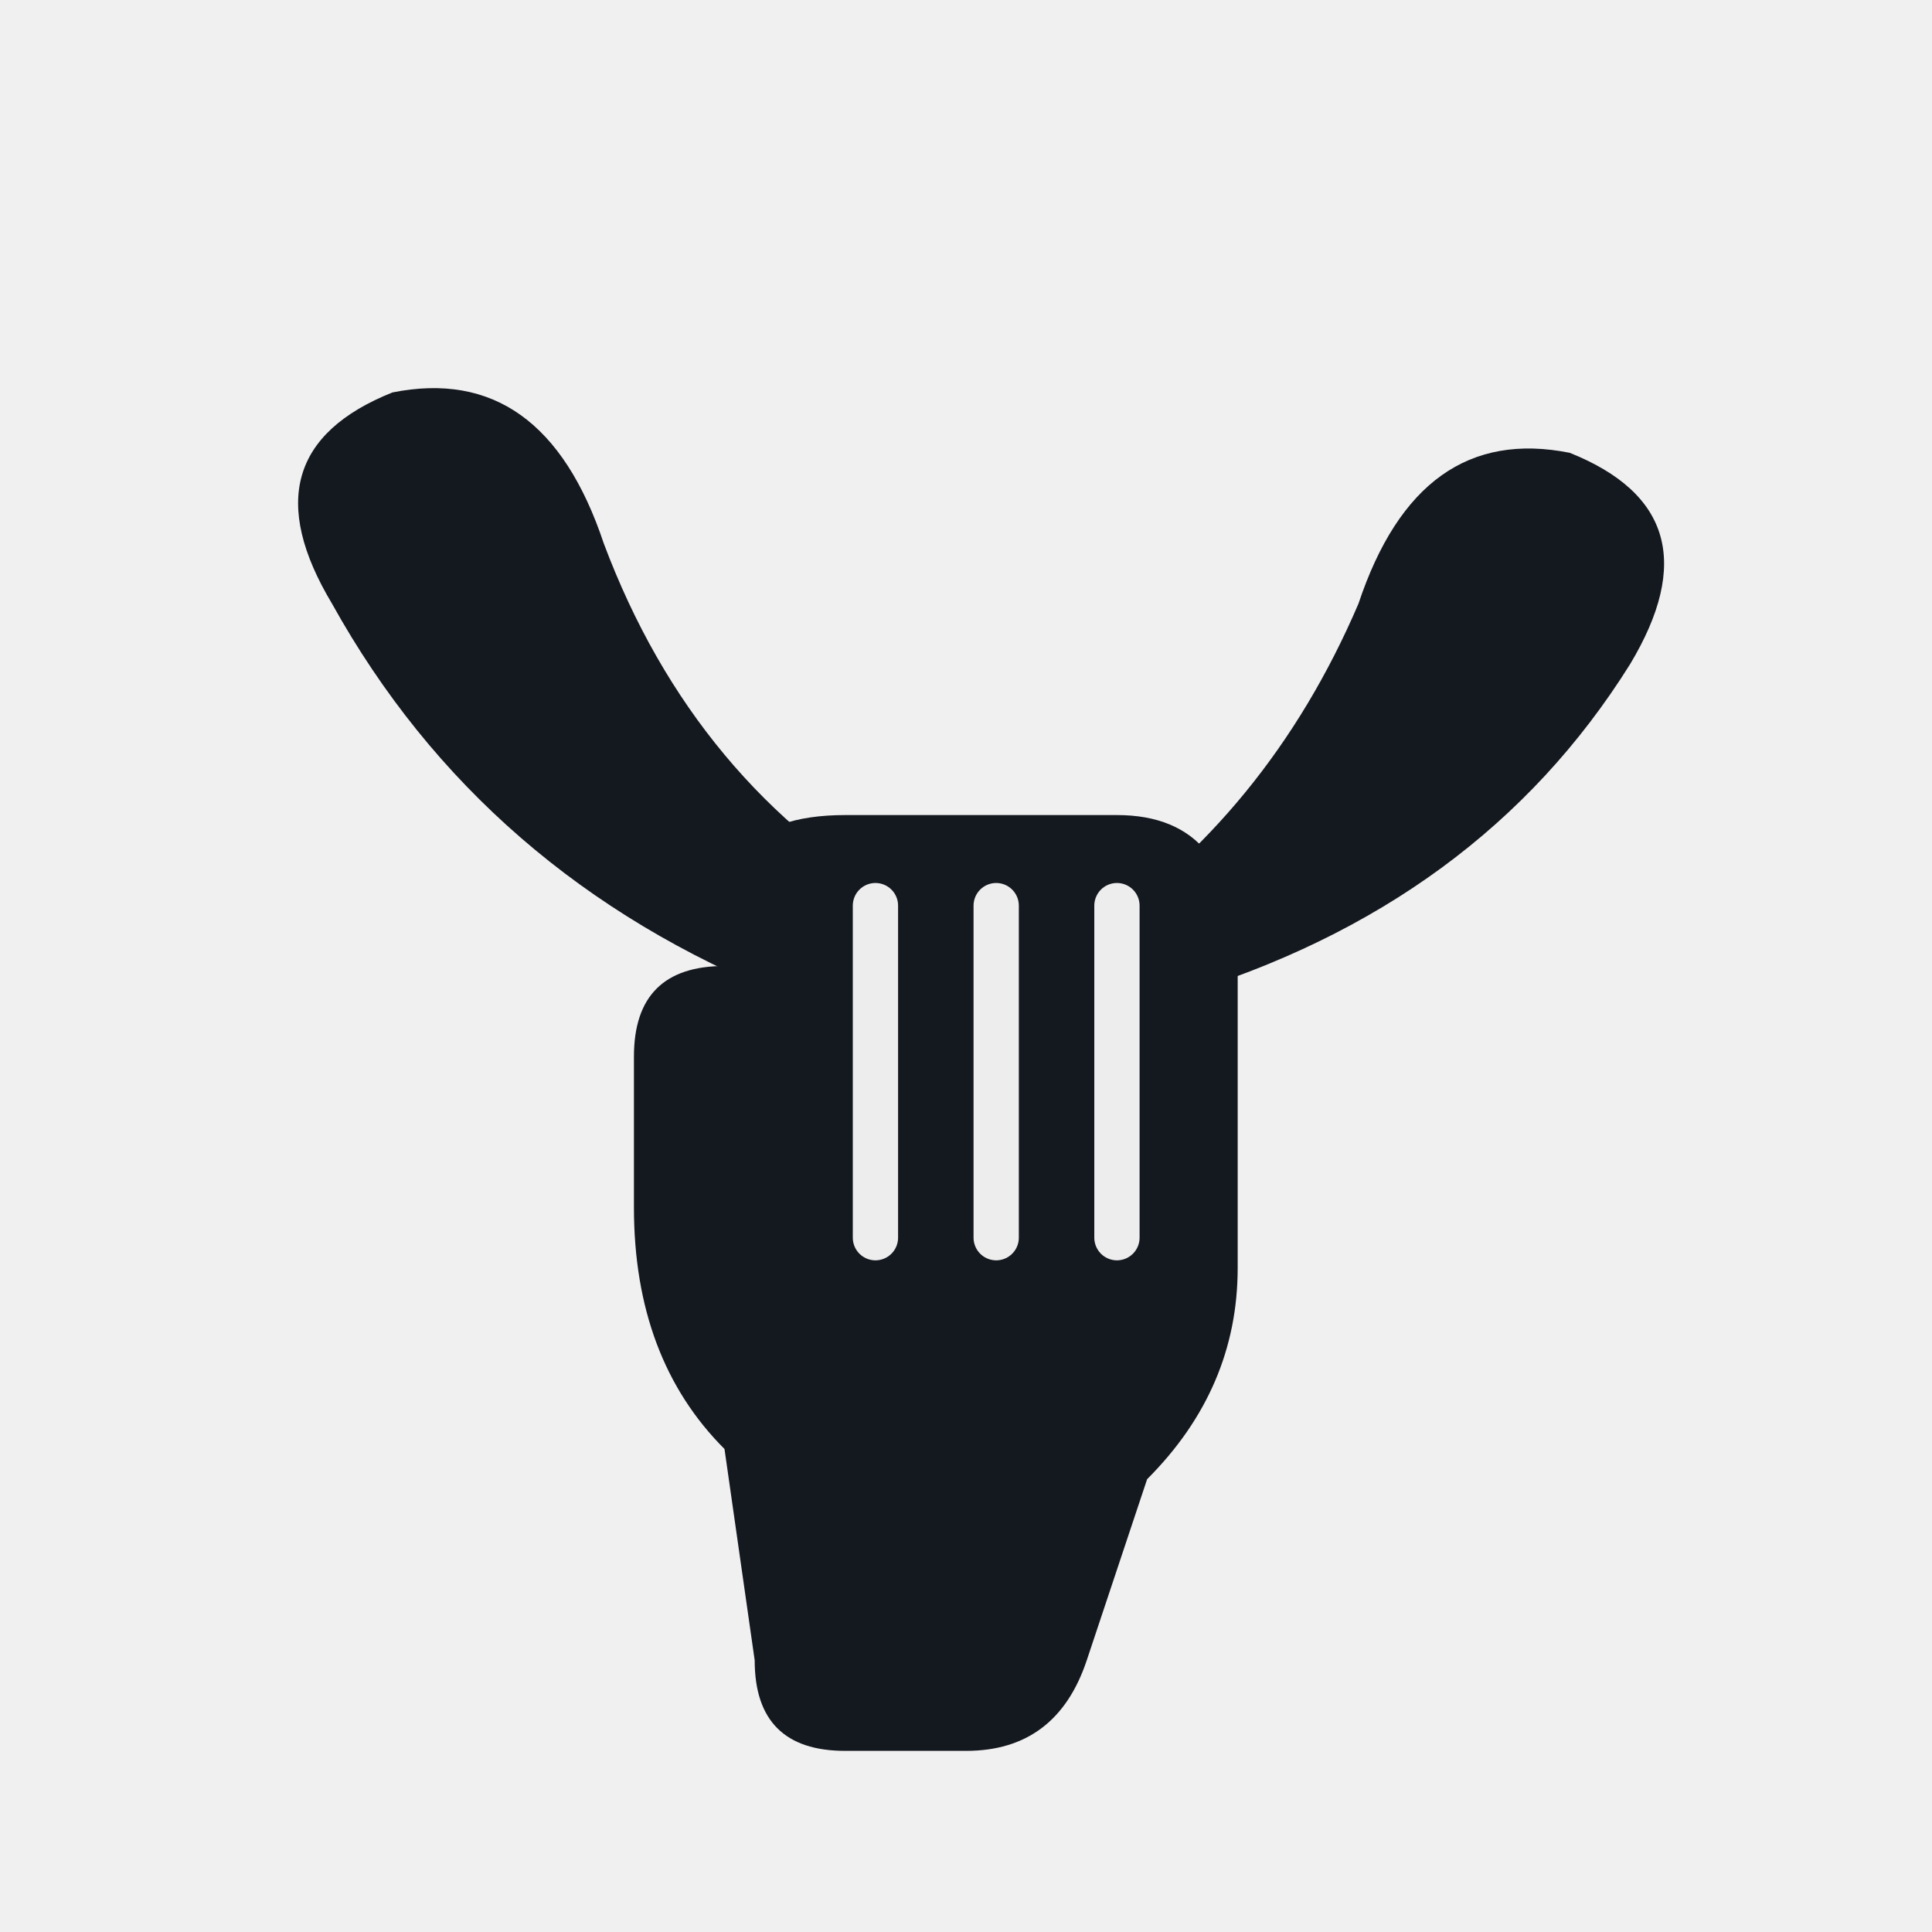
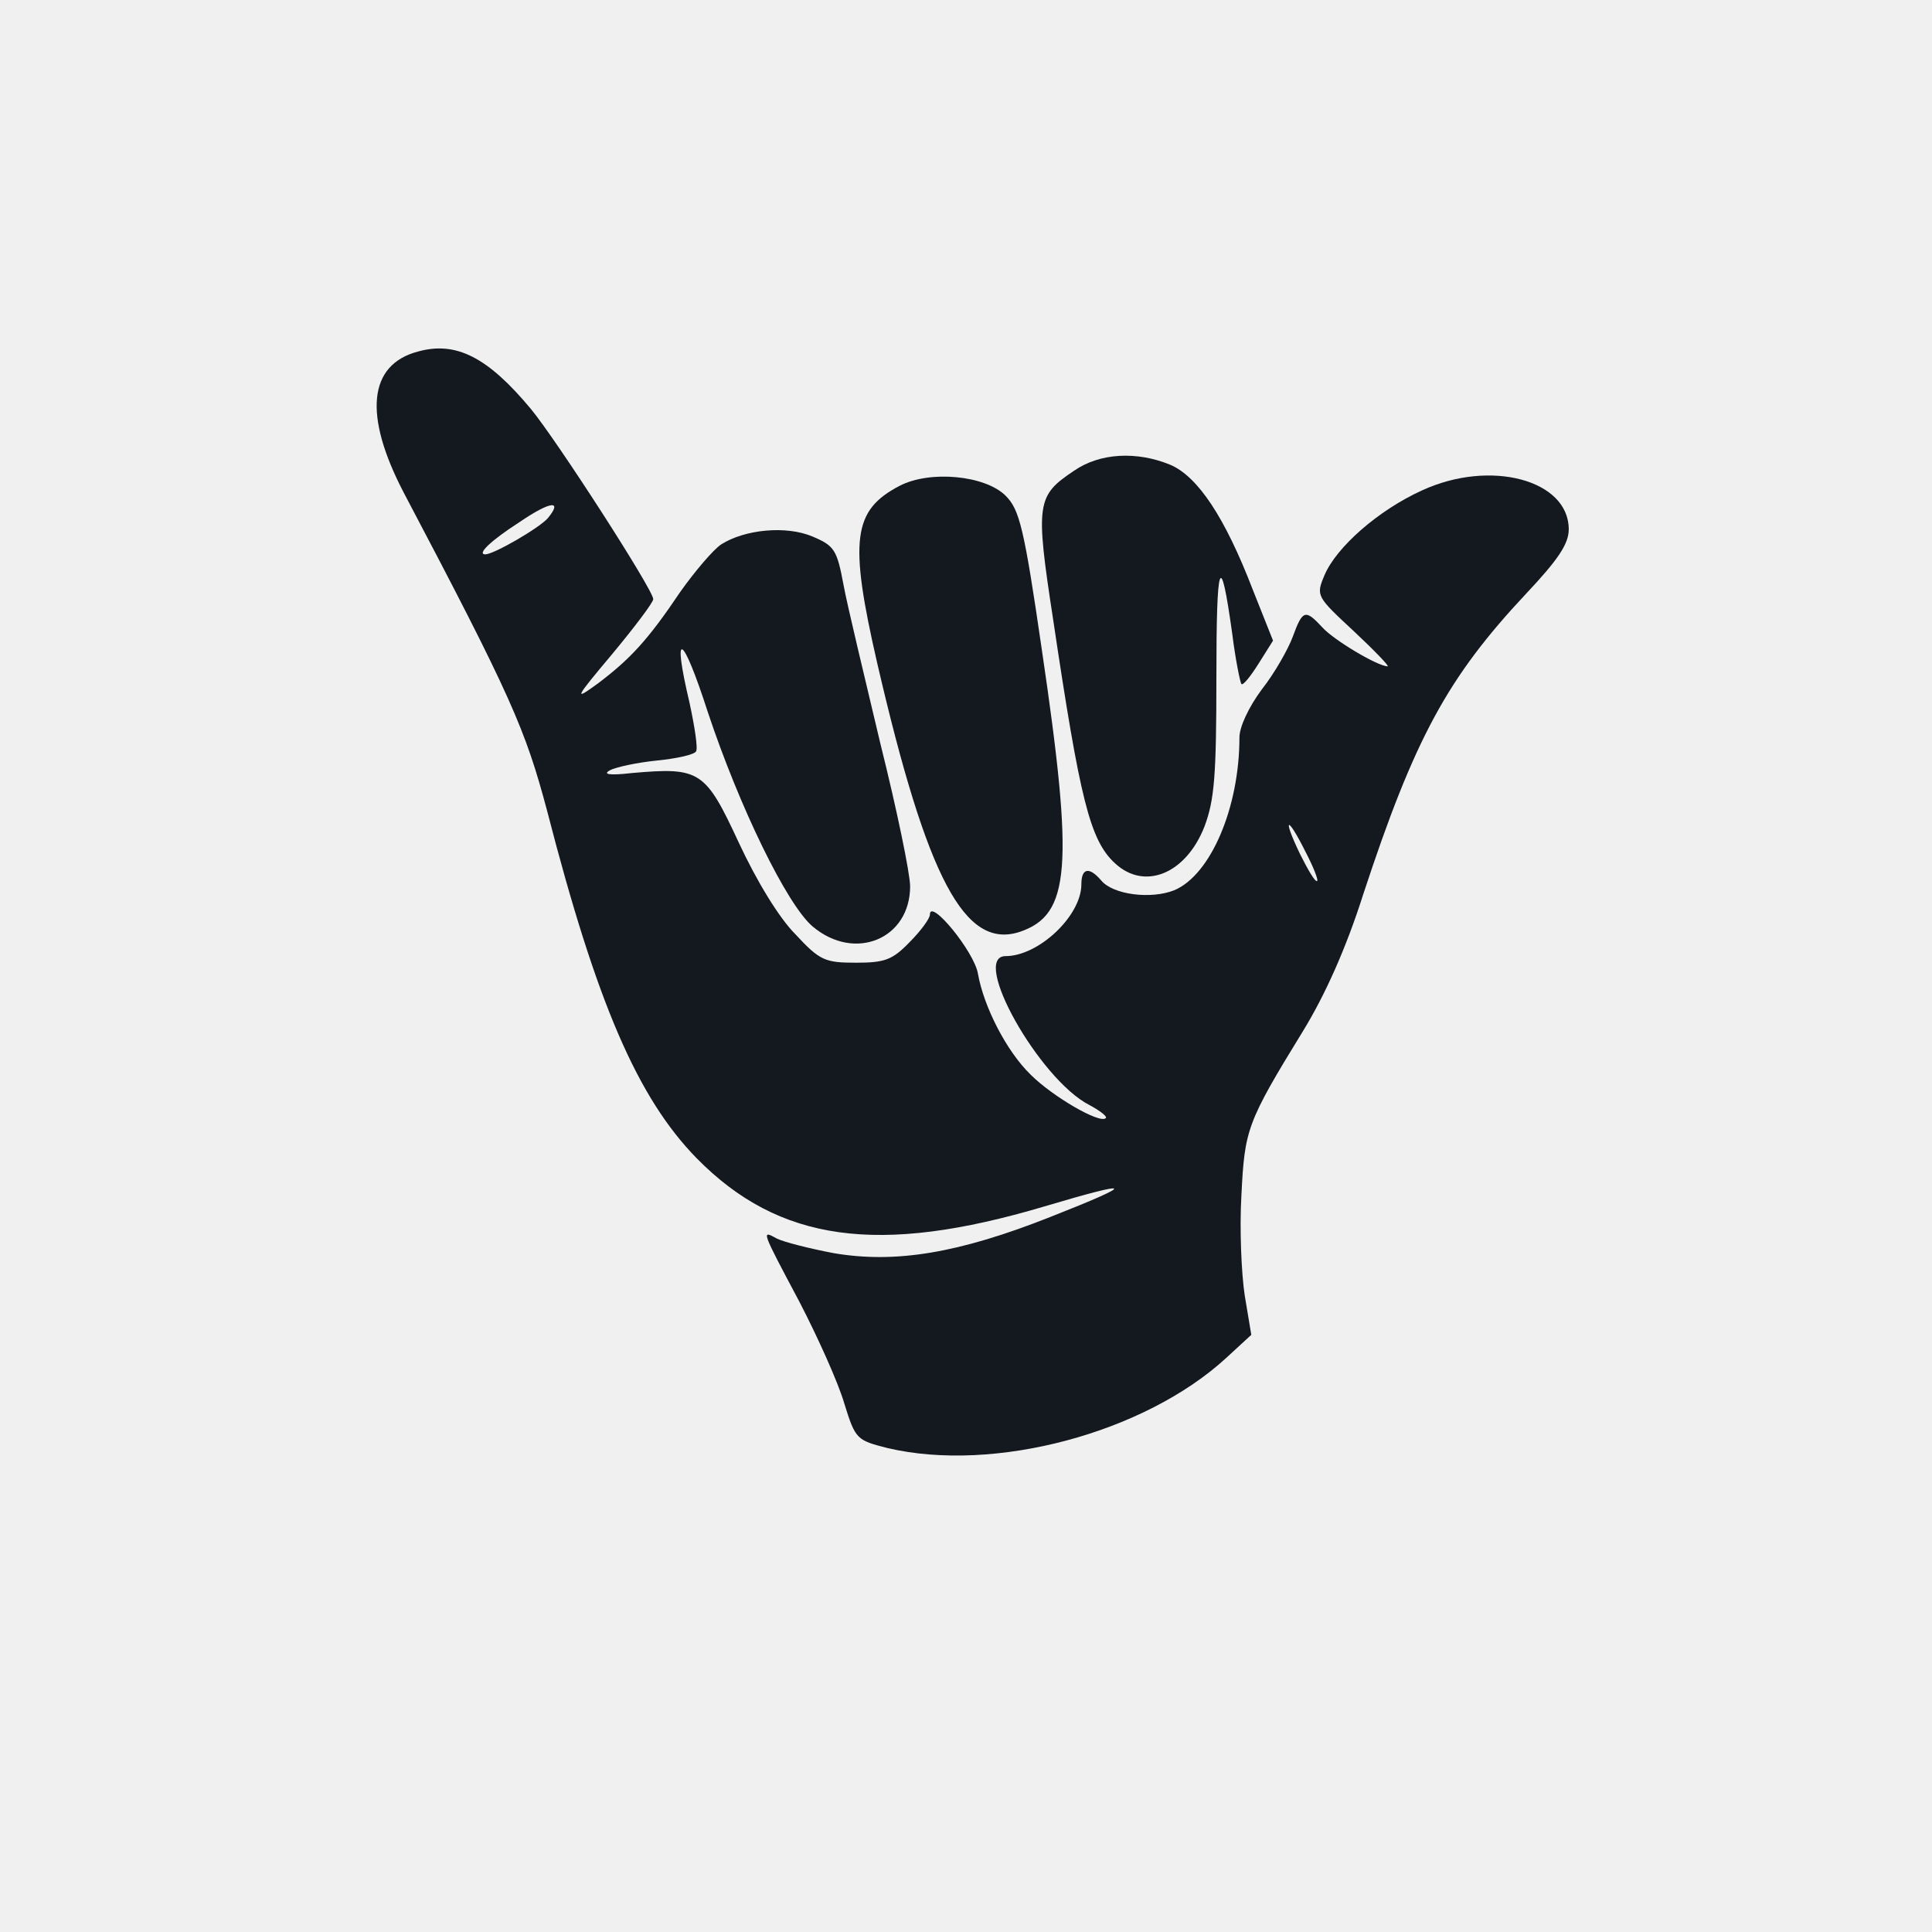
<svg xmlns="http://www.w3.org/2000/svg" width="64" height="64" viewBox="0 0 64 64">
-   <g fill="#14181F">
-     <path d="M24 32              Q23 27 28 27 L37 27 Q41 27 41 32              L41 42 Q41 46 38 49 L36 55 Q35 58 32 58 L28 58 Q25 58 25 55 L24 48              Q21 45 21 40 L21 35 Q21 32 24 32 Z" />
-     <path d="M26 33 Q16 29 11 20 Q8 15 13 13 Q18 12 20 18 Q23 26 30 30 Z" />
-     <path d="M39 33 Q49 30 54 22 Q57 17 52 15 Q47 14 45 20 Q42 27 36 31 Z" />
-   </g>
-   <g fill="none" stroke="#FFFFFF" stroke-width="1.5" stroke-linecap="round" opacity="0.92">
-     <path d="M29 30 L29 41" />
-     <path d="M33 30 L33 41" />
-     <path d="M37 30 L37 41" />
+   <g transform="translate(12.04,2.00) scale(0.21818)">
+     <g transform="translate(0,275) scale(0.1,-0.1)" fill="#14181F" stroke="none">
+       <path d="M83 2308 c-76 -20 -83 -97 -22 -214 164 -311 185 -360 218 -484 75 -291 137 -435 227 -527 125 -127 276 -148 528 -73 138 41 141 36 9 -16 -139 -55 -235 -71 -329 -55 -37 7 -76 17 -86 22 -24 13 -25 15 34 -96 28 -54 59 -123 68 -154 17 -55 19 -56 66 -68 162 -38 390 23 514 137 l38 35 -10 60 c-5 33 -8 101 -5 152 5 100 8 110 94 250 33 54 65 125 91 207 78 237 128 329 247 456 49 52 65 76 65 98 0 75 -119 107 -223 59 -66 -30 -130 -86 -148 -129 -13 -31 -12 -32 45 -85 31 -29 54 -53 51 -53 -15 0 -82 40 -99 59 -26 28 -30 27 -45 -14 -7 -19 -28 -56 -47 -80 -20 -27 -34 -57 -34 -73 0 -107 -44 -209 -99 -232 -35 -14 -93 -7 -111 15 -18 21 -30 19 -30 -6 0 -48 -65 -109 -115 -109 -54 0 51 -187 127 -226 17 -9 28 -18 25 -20 -9 -9 -81 33 -114 66 -37 36 -71 103 -80 153 -5 33 -73 116 -73 90 0 -6 -14 -25 -31 -42 -26 -27 -38 -31 -81 -31 -47 0 -55 3 -92 43 -25 25 -59 81 -86 139 -51 110 -59 115 -162 106 -35 -4 -45 -2 -34 4 9 5 42 12 72 15 30 3 57 9 59 14 3 4 -2 37 -10 74 -27 114 -11 106 28 -15 48 -144 120 -292 159 -325 64 -54 148 -19 148 61 0 19 -20 116 -45 216 -24 101 -50 209 -56 241 -10 54 -14 60 -47 74 -40 17 -103 11 -139 -12 -12 -8 -40 -41 -62 -72 -49 -73 -76 -102 -125 -139 -37 -27 -36 -24 22 45 34 41 62 78 62 83 0 14 -147 242 -186 289 -65 78 -113 103 -171 87z m197 -253 c-13 -15 -82 -55 -95 -55 -13 0 7 20 52 49 47 32 66 34 43 6z m1150 -506 c12 -23 20 -43 18 -45 -3 -2 -14 17 -26 41 -27 56 -20 60 8 4z" />
+       <path d="M1079 2127 c-57 -38 -59 -49 -32 -225 41 -275 56 -336 94 -371 45 -42 108 -16 136 56 15 40 18 77 18 225 0 180 6 197 24 68 5 -40 12 -74 14 -77 3 -2 14 12 26 31 l22 35 -31 78 c-42 109 -83 171 -125 189 -51 21 -107 18 -146 -9z" />
+       <path d="M814 2104 c-71 -37 -77 -82 -34 -269 76 -328 133 -436 217 -408 76 26 82 97 33 428 -27 186 -34 213 -55 234 -31 31 -115 39 -161 15z" />
+     </g>
  </g>
</svg>
